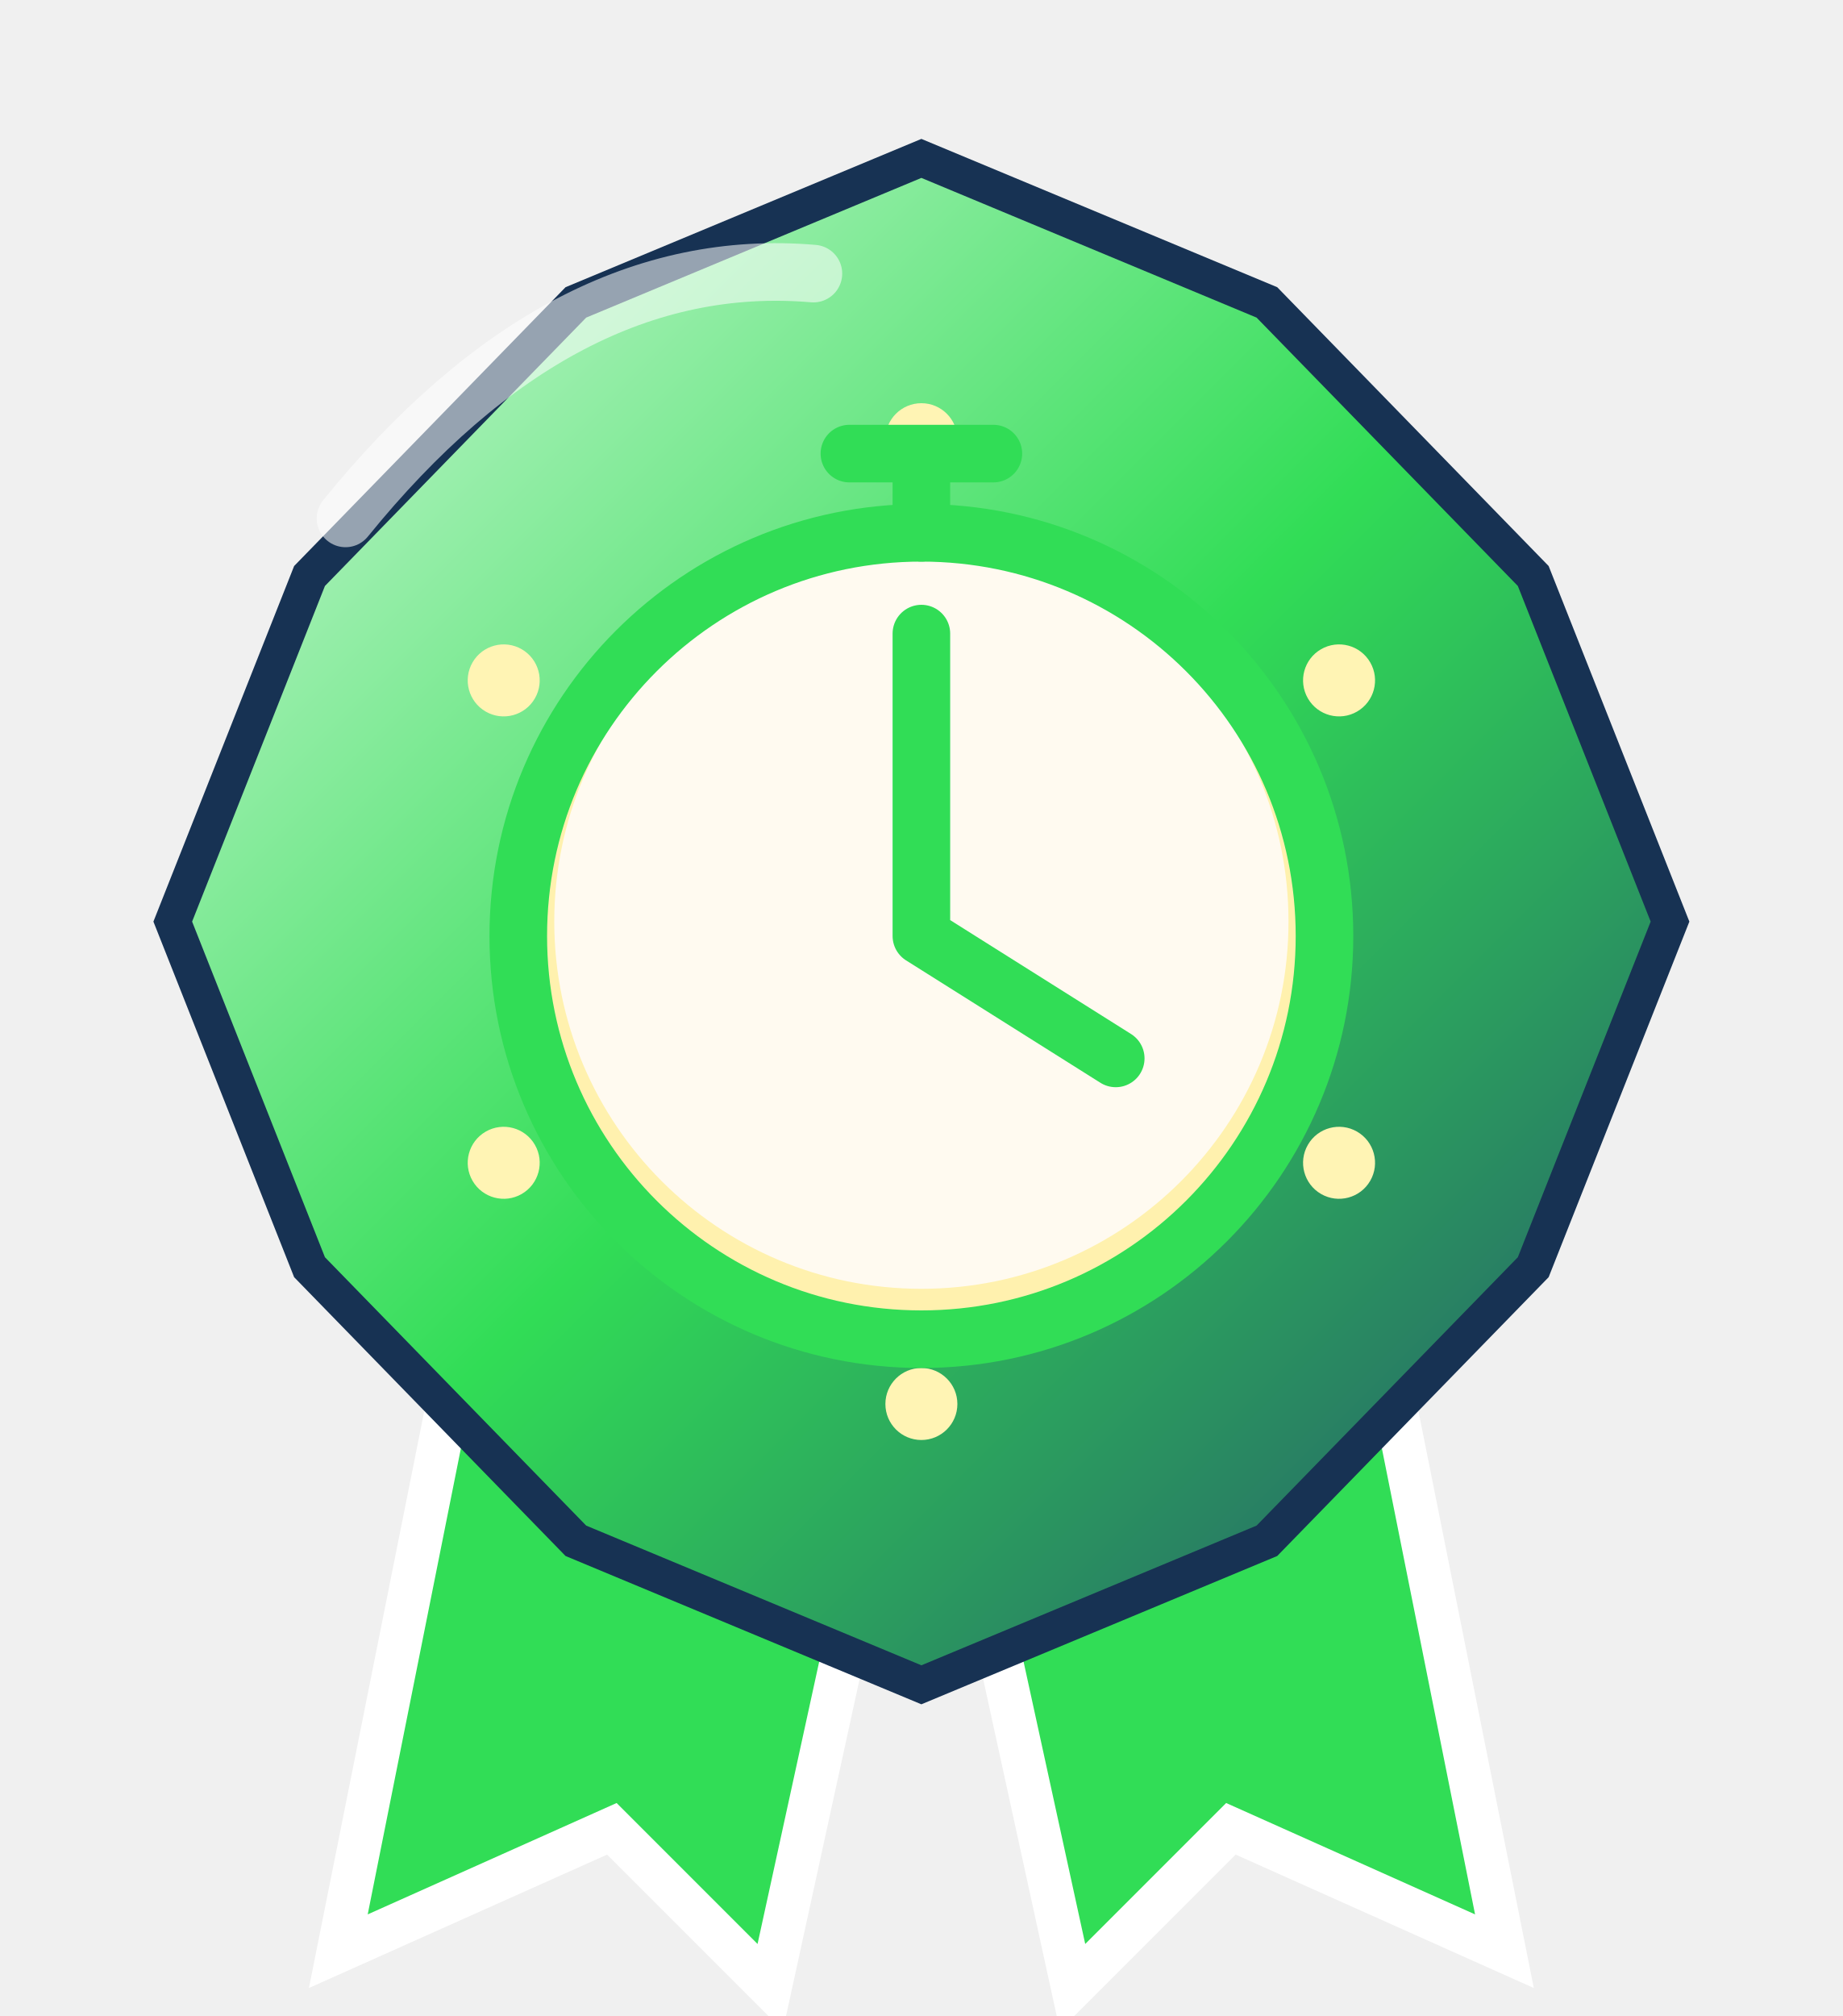
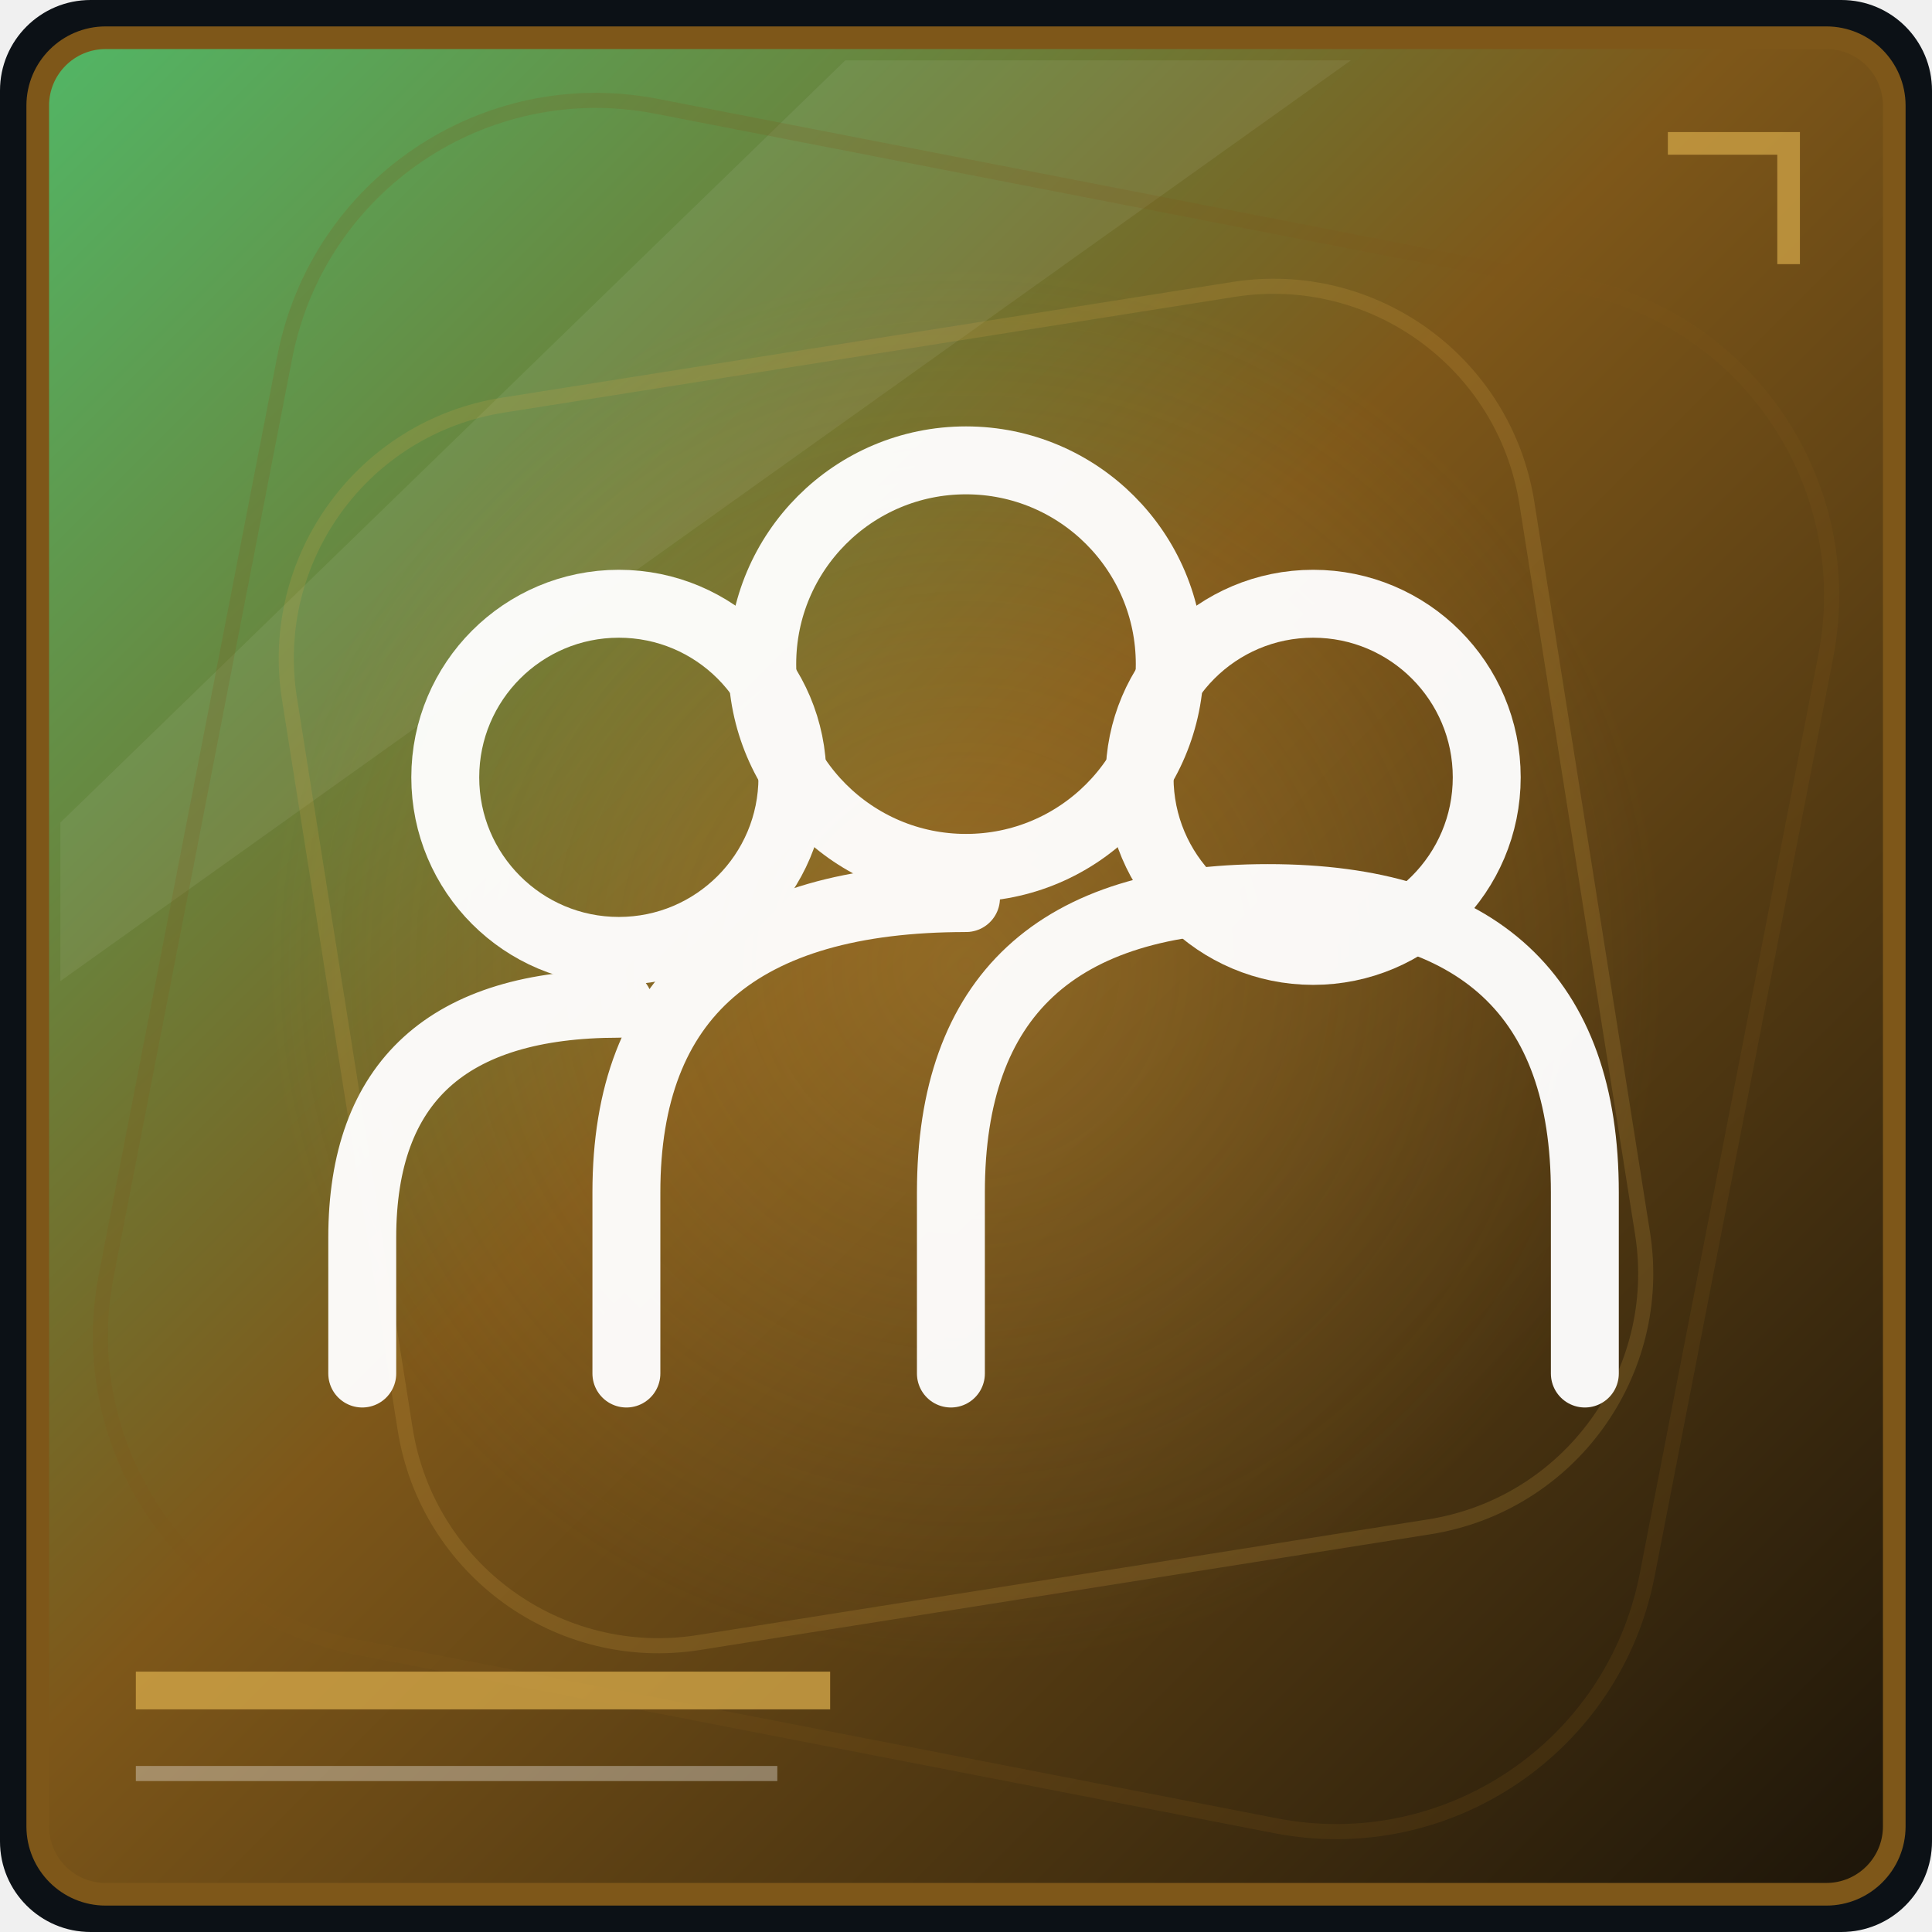
- <svg xmlns="http://www.w3.org/2000/svg" width="256" height="280" viewBox="0 0 256 280">
+ <svg xmlns="http://www.w3.org/2000/svg" width="256" height="256" viewBox="0 0 256 256">
  <defs>
-     <linearGradient id="g35" x2="1" y2="1">
-       <stop stop-color="#dbf9e1" />
-       <stop offset=".5" stop-color="#31dd56" />
-       <stop offset="1" stop-color="#23466b" />
+     <linearGradient id="bg35" x1="0" y1="0" x2="1" y2="1">
+       <stop stop-color="#51b867" />
+       <stop offset=".46" stop-color="#7e5719" />
+       <stop offset="1" stop-color="#1b1409" />
    </linearGradient>
+     <radialGradient id="glow35">
+       <stop stop-color="#d6a94a" stop-opacity=".55" />
+       <stop offset="1" stop-color="#d6a94a" stop-opacity="0" />
+     </radialGradient>
  </defs>
-   <path d="m65 181-18 90 38-17 22 22 19-87m65-8 18 90-38-17-22 22-19-87" fill="#31dd56" stroke="#fff" stroke-width="6" />
-   <g fill="url(#g35)" stroke="#173253" stroke-width="5">
-     <path d="m128 22 48 20 37 38 19 48-19 48-37 38-48 20-48-20-37-38-19-48 19-48 37-38Z" />
+   <rect width="256" height="256" rx="12" fill="#0c1116" />
+   <rect x="5" y="5" width="246" height="246" rx="9" fill="url(#bg35)" stroke="#7e5719" stroke-width="3" />
+   <path d="M8 109 112 8h67L8 130Z" fill="#ffffff" opacity=".07" />
+   <circle cx="128" cy="128" r="92" fill="url(#glow35)" opacity=".48" />
+   <rect x="24" y="24" width="208" height="208" rx="42" fill="none" stroke="#7e5719" stroke-width="2" opacity=".2" transform="rotate(11 128 128)" />
+   <rect x="45" y="45" width="166" height="166" rx="34" fill="none" stroke="#d6a94a" stroke-width="2" opacity=".18" transform="rotate(-9 128 128)" />
+   <g fill="none" stroke="#ffffff" stroke-width="9" stroke-linecap="round" stroke-linejoin="round" opacity=".96">
+     <circle cx="82" cy="103" r="23" />
+     <circle cx="128" cy="88" r="27" />
+     <circle cx="174" cy="103" r="23" />
+     <path d="M48 182v-18q0-31 34-31m44 49v-24q0-39 42-39t42 39v24M83 182v-24q0-39 45-39" />
  </g>
-   <circle cx="128" cy="128" r="54" fill="#fffaf0" stroke="#fff1ae" stroke-width="6" />
-   <circle cx="128" cy="61" r="5" transform="rotate(0.0 128 128)" fill="#fff4b4" />
-   <circle cx="128" cy="61" r="5" transform="rotate(60.0 128 128)" fill="#fff4b4" />
-   <circle cx="128" cy="61" r="5" transform="rotate(120.0 128 128)" fill="#fff4b4" />
-   <circle cx="128" cy="61" r="5" transform="rotate(180.0 128 128)" fill="#fff4b4" />
-   <circle cx="128" cy="61" r="5" transform="rotate(240.0 128 128)" fill="#fff4b4" />
-   <circle cx="128" cy="61" r="5" transform="rotate(300.0 128 128)" fill="#fff4b4" />
-   <g fill="none" stroke="#31dd56" stroke-width="8" stroke-linecap="round" stroke-linejoin="round">
-     <circle cx="128" cy="130" r="56" />
-     <path d="M128 88v42l27 17M118 63h20M128 63v11" />
-   </g>
-   <path d="M48 72q30-37 65-34" fill="none" stroke="#fff" stroke-width="8" opacity=".55" stroke-linecap="round" />
+   <path d="M18 224h92" stroke="#d6a94a" stroke-width="5" opacity=".76" />
+   <path d="M18 235h85" stroke="#ffffff" stroke-width="2" opacity=".34" />
+   <path d="M221 19h16v16" fill="none" stroke="#d6a94a" stroke-width="3" opacity=".7" />
</svg>
